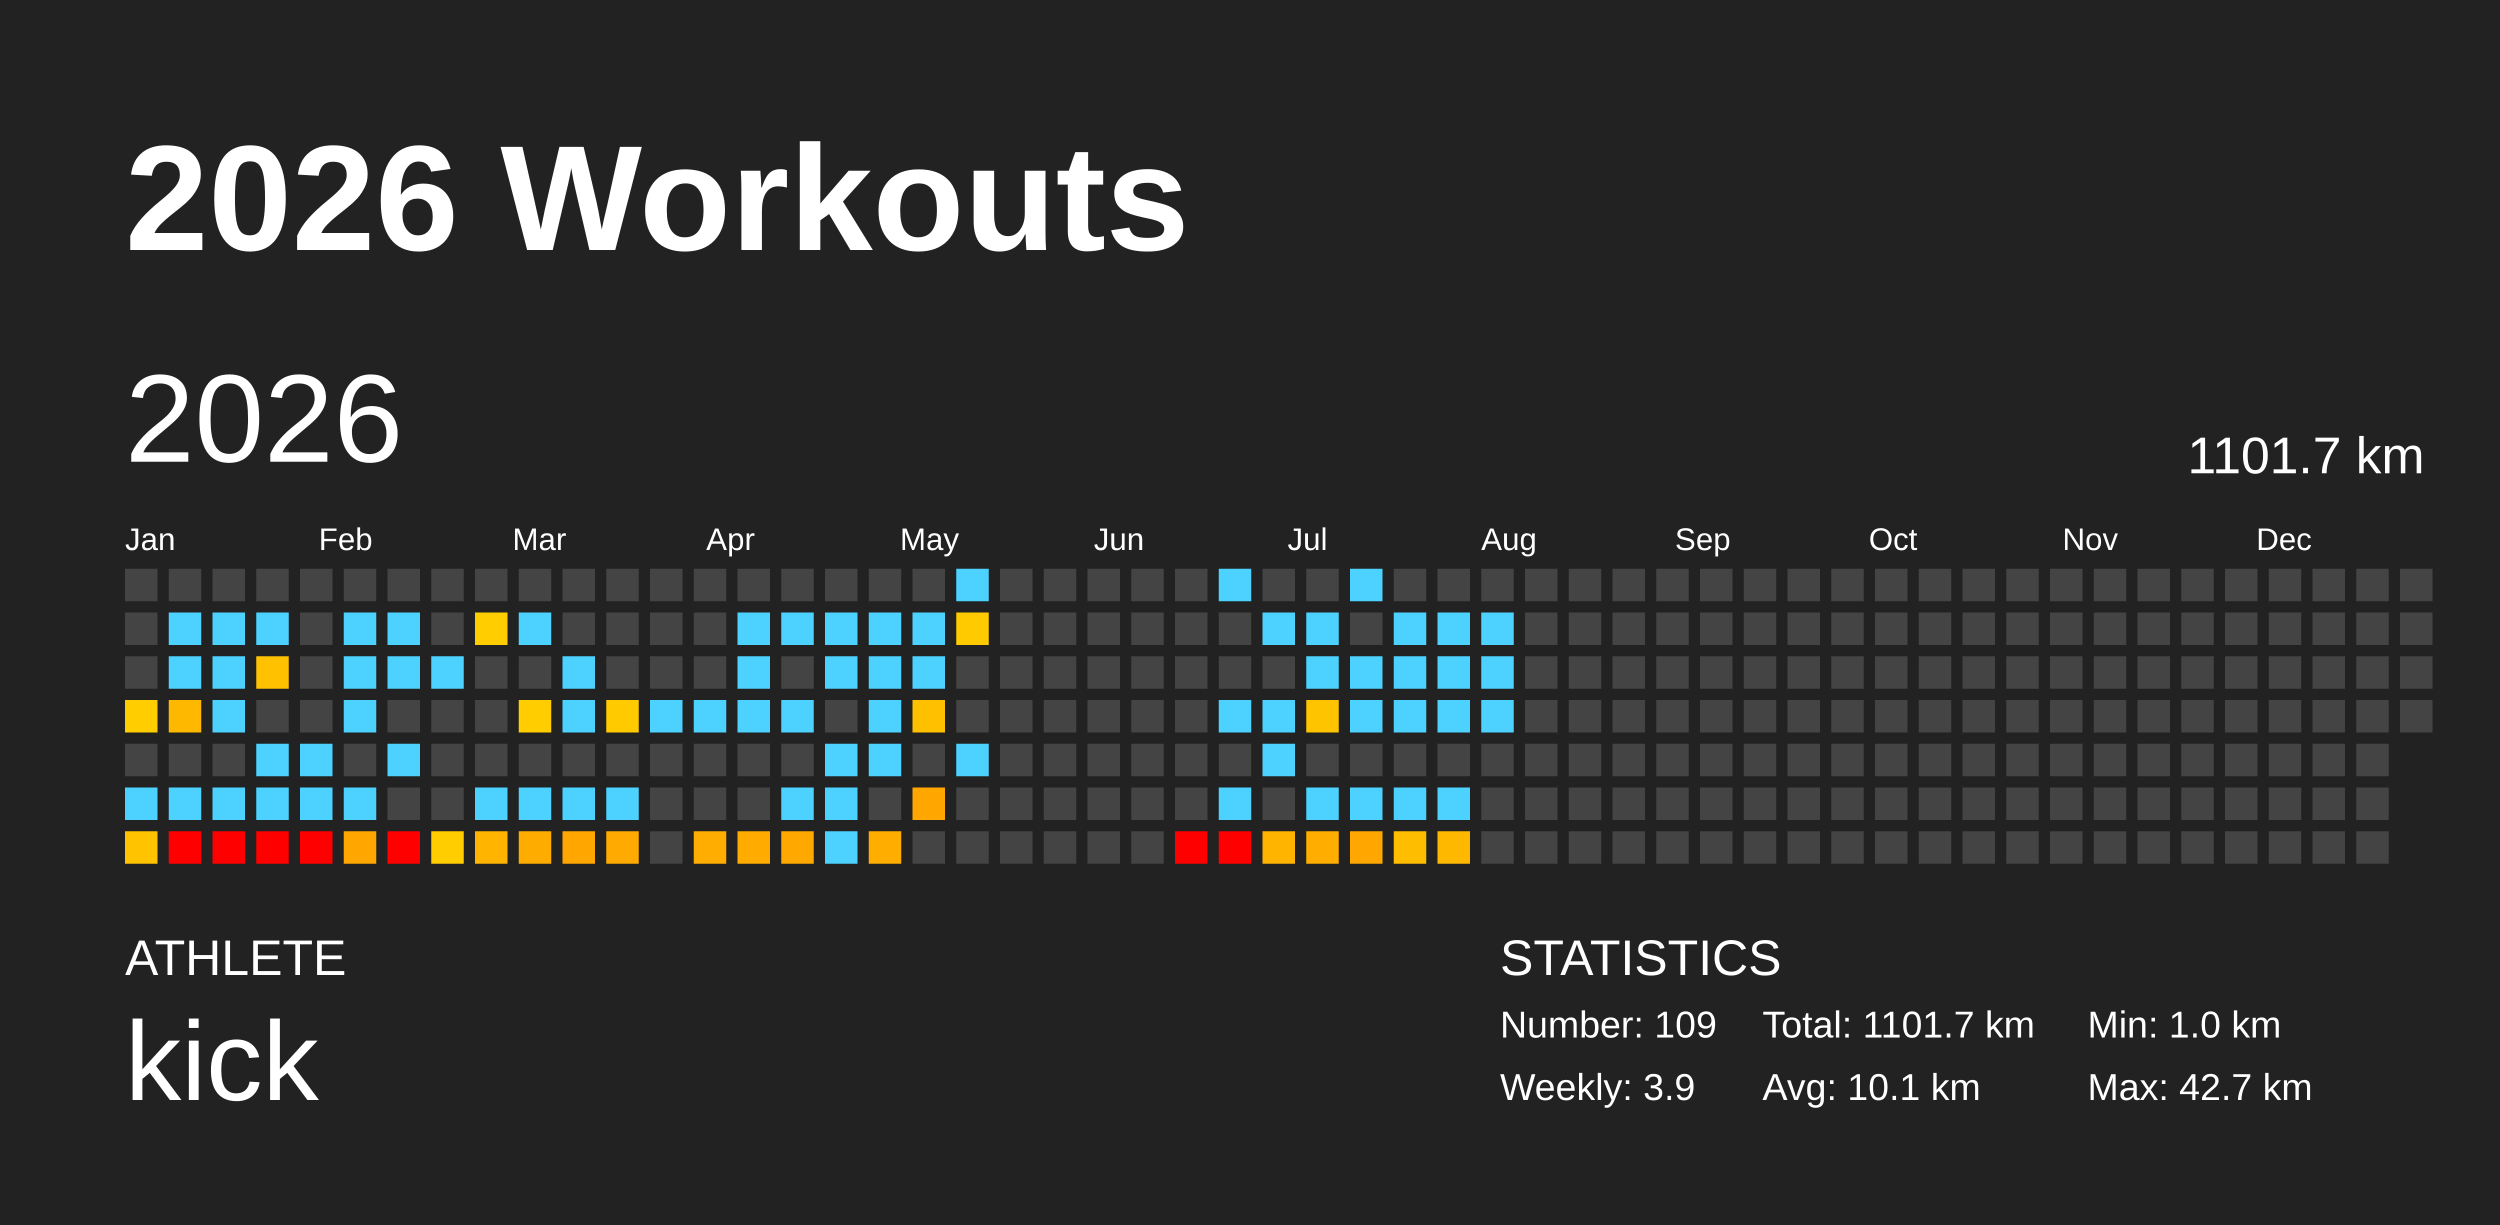
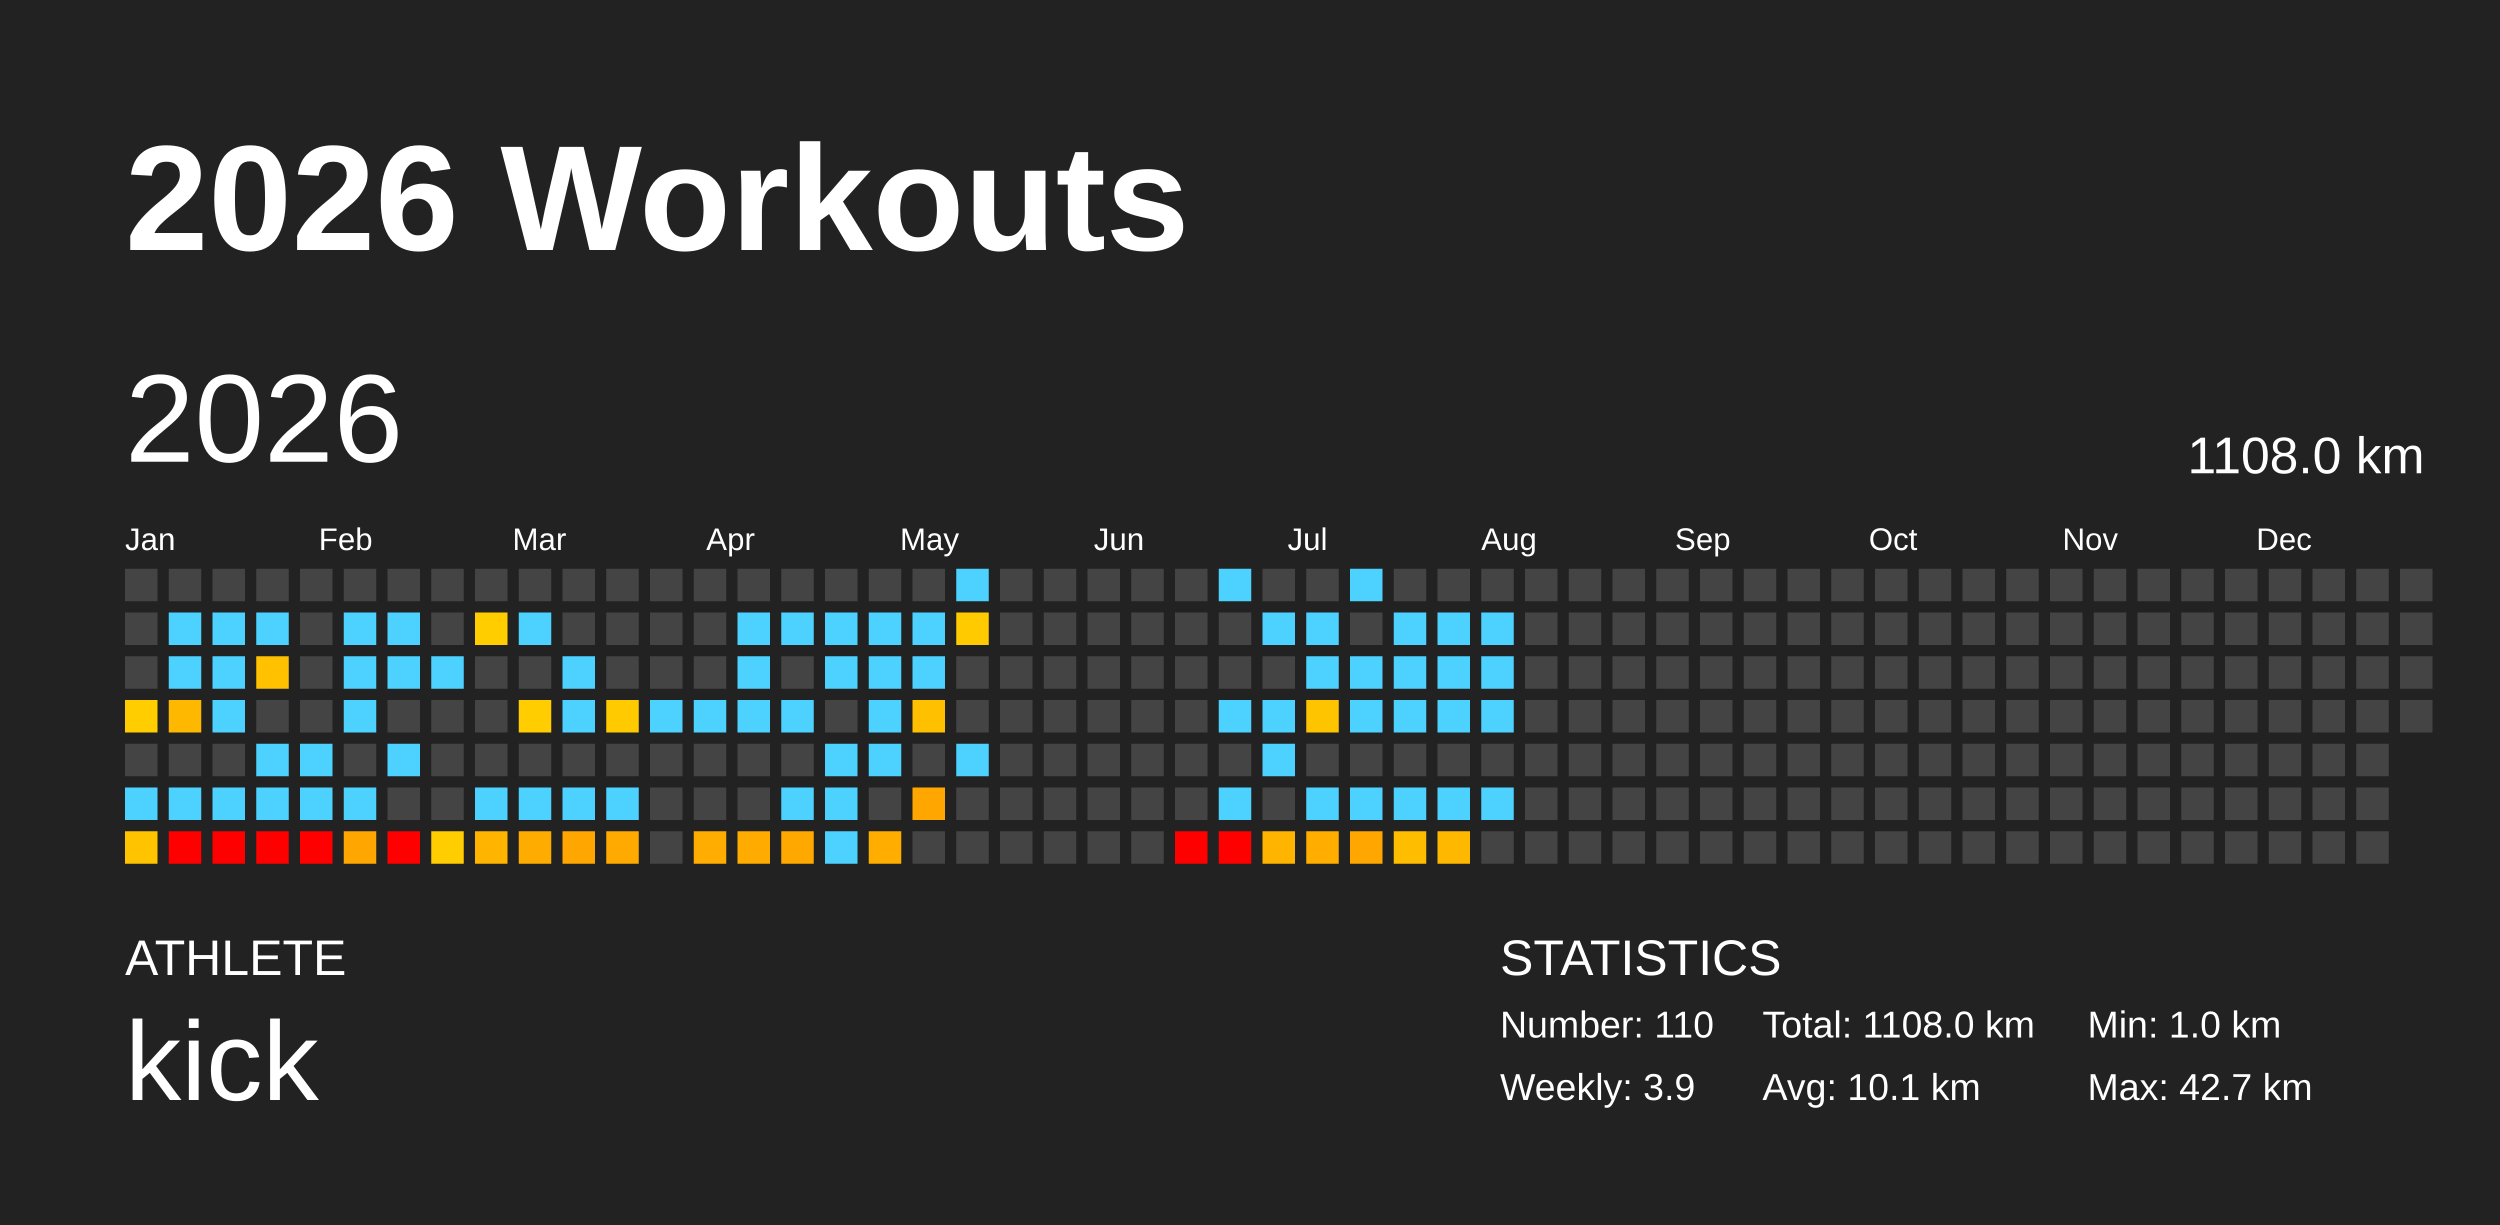
<svg xmlns="http://www.w3.org/2000/svg" baseProfile="full" height="98mm" version="1.1" viewBox="0,0,200,98" width="200mm">
  <defs />
  <rect fill="#222222" height="98" width="200" x="0" y="0" />
  <text fill="#FFFFFF" style="font-size:12px; font-family:Arial; font-weight:bold;" x="10" y="20">2026 Workouts</text>
  <text fill="#FFFFFF" style="font-size:4px; font-family:Arial" x="10" y="78">ATHLETE</text>
  <text fill="#FFFFFF" style="font-size:9px; font-family:Arial" x="10" y="88">kick</text>
  <text fill="#FFFFFF" style="font-size:4px; font-family:Arial" x="120" y="78">STATISTICS</text>
-   <text fill="#FFFFFF" style="font-size:3px; font-family:Arial" x="120" y="83">Number: 109</text>
+   <text fill="#FFFFFF" style="font-size:3px; font-family:Arial" x="120" y="83">Number: 110</text>
  <text fill="#FFFFFF" style="font-size:3px; font-family:Arial" x="120" y="88">Weekly: 3.9</text>
-   <text fill="#FFFFFF" style="font-size:3px; font-family:Arial" x="141" y="83">Total: 1101.7 km</text>
+   <text fill="#FFFFFF" style="font-size:3px; font-family:Arial" x="141" y="83">Total: 1108.0 km</text>
  <text fill="#FFFFFF" style="font-size:3px; font-family:Arial" x="141" y="88">Avg: 10.1 km</text>
  <text fill="#FFFFFF" style="font-size:3px; font-family:Arial" x="167" y="83">Min: 1.0 km</text>
  <text fill="#FFFFFF" style="font-size:3px; font-family:Arial" x="167" y="88">Max: 42.7 km</text>
  <text dominant-baseline="hanging" fill="#FFFFFF" style="font-size:10.0px; font-family:Arial;" x="10" y="30">2026</text>
-   <text dominant-baseline="hanging" fill="#FFFFFF" style="font-size:4.125px; font-family:Arial;" x="175" y="35">1101.7 km</text>
+   <text dominant-baseline="hanging" fill="#FFFFFF" style="font-size:4.125px; font-family:Arial;" x="175" y="35">1108.0 km</text>
  <text fill="#FFFFFF" style="font-size:2.5px; font-family:Arial" x="10.0" y="44">Jan</text>
  <text fill="#FFFFFF" style="font-size:2.5px; font-family:Arial" x="25.5" y="44">Feb</text>
  <text fill="#FFFFFF" style="font-size:2.5px; font-family:Arial" x="41.0" y="44">Mar</text>
  <text fill="#FFFFFF" style="font-size:2.5px; font-family:Arial" x="56.5" y="44">Apr</text>
  <text fill="#FFFFFF" style="font-size:2.5px; font-family:Arial" x="72.0" y="44">May</text>
  <text fill="#FFFFFF" style="font-size:2.5px; font-family:Arial" x="87.5" y="44">Jun</text>
  <text fill="#FFFFFF" style="font-size:2.5px; font-family:Arial" x="103.0" y="44">Jul</text>
  <text fill="#FFFFFF" style="font-size:2.5px; font-family:Arial" x="118.5" y="44">Aug</text>
  <text fill="#FFFFFF" style="font-size:2.5px; font-family:Arial" x="134.0" y="44">Sep</text>
  <text fill="#FFFFFF" style="font-size:2.5px; font-family:Arial" x="149.5" y="44">Oct</text>
  <text fill="#FFFFFF" style="font-size:2.5px; font-family:Arial" x="165.0" y="44">Nov</text>
  <text fill="#FFFFFF" style="font-size:2.5px; font-family:Arial" x="180.5" y="44">Dec</text>
  <rect fill="#444444" height="2.6" width="2.6" x="10.0" y="45.5" />
  <rect fill="#444444" height="2.6" width="2.6" x="10.0" y="49.0" />
  <rect fill="#444444" height="2.6" width="2.6" x="10.0" y="52.5" />
  <rect fill="#ffcd00" height="2.6" width="2.6" x="10.0" y="56.0" />
  <rect fill="#444444" height="2.6" width="2.6" x="10.0" y="59.5" />
  <rect fill="#4dd2ff" height="2.6" width="2.6" x="10.0" y="63.0" />
  <rect fill="#ffc300" height="2.6" width="2.6" x="10.0" y="66.5" />
  <rect fill="#444444" height="2.6" width="2.6" x="13.5" y="45.5" />
  <rect fill="#4dd2ff" height="2.6" width="2.6" x="13.5" y="49.0" />
  <rect fill="#4dd2ff" height="2.6" width="2.6" x="13.5" y="52.5" />
  <rect fill="#ffb800" height="2.6" width="2.6" x="13.5" y="56.0" />
  <rect fill="#444444" height="2.6" width="2.6" x="13.5" y="59.5" />
  <rect fill="#4dd2ff" height="2.6" width="2.6" x="13.5" y="63.0" />
  <rect fill="red" height="2.6" width="2.6" x="13.5" y="66.5" />
  <rect fill="#444444" height="2.6" width="2.6" x="17.0" y="45.5" />
  <rect fill="#4dd2ff" height="2.6" width="2.6" x="17.0" y="49.0" />
  <rect fill="#4dd2ff" height="2.6" width="2.6" x="17.0" y="52.5" />
  <rect fill="#4dd2ff" height="2.6" width="2.6" x="17.0" y="56.0" />
  <rect fill="#444444" height="2.6" width="2.6" x="17.0" y="59.5" />
  <rect fill="#4dd2ff" height="2.6" width="2.6" x="17.0" y="63.0" />
  <rect fill="red" height="2.6" width="2.6" x="17.0" y="66.5" />
  <rect fill="#444444" height="2.6" width="2.6" x="20.5" y="45.5" />
  <rect fill="#4dd2ff" height="2.6" width="2.6" x="20.5" y="49.0" />
  <rect fill="#ffc100" height="2.6" width="2.6" x="20.5" y="52.5" />
  <rect fill="#444444" height="2.6" width="2.6" x="20.5" y="56.0" />
  <rect fill="#4dd2ff" height="2.6" width="2.6" x="20.5" y="59.5" />
  <rect fill="#4dd2ff" height="2.6" width="2.6" x="20.5" y="63.0" />
  <rect fill="red" height="2.6" width="2.6" x="20.5" y="66.5" />
  <rect fill="#444444" height="2.6" width="2.6" x="24.0" y="45.5" />
  <rect fill="#444444" height="2.6" width="2.6" x="24.0" y="49.0" />
  <rect fill="#444444" height="2.6" width="2.6" x="24.0" y="52.5" />
  <rect fill="#444444" height="2.6" width="2.6" x="24.0" y="56.0" />
  <rect fill="#4dd2ff" height="2.6" width="2.6" x="24.0" y="59.5" />
  <rect fill="#4dd2ff" height="2.6" width="2.6" x="24.0" y="63.0" />
  <rect fill="red" height="2.6" width="2.6" x="24.0" y="66.5" />
  <rect fill="#444444" height="2.6" width="2.6" x="27.5" y="45.5" />
  <rect fill="#4dd2ff" height="2.6" width="2.6" x="27.5" y="49.0" />
  <rect fill="#4dd2ff" height="2.6" width="2.6" x="27.5" y="52.5" />
  <rect fill="#4dd2ff" height="2.6" width="2.6" x="27.5" y="56.0" />
  <rect fill="#444444" height="2.6" width="2.6" x="27.5" y="59.5" />
  <rect fill="#4dd2ff" height="2.6" width="2.6" x="27.5" y="63.0" />
  <rect fill="#ffa700" height="2.6" width="2.6" x="27.5" y="66.5" />
  <rect fill="#444444" height="2.6" width="2.6" x="31.0" y="45.5" />
  <rect fill="#4dd2ff" height="2.6" width="2.6" x="31.0" y="49.0" />
  <rect fill="#4dd2ff" height="2.6" width="2.6" x="31.0" y="52.5" />
  <rect fill="#444444" height="2.6" width="2.6" x="31.0" y="56.0" />
  <rect fill="#4dd2ff" height="2.6" width="2.6" x="31.0" y="59.5" />
  <rect fill="#444444" height="2.6" width="2.6" x="31.0" y="63.0" />
  <rect fill="red" height="2.6" width="2.6" x="31.0" y="66.5" />
  <rect fill="#444444" height="2.6" width="2.6" x="34.5" y="45.5" />
  <rect fill="#444444" height="2.6" width="2.6" x="34.5" y="49.0" />
  <rect fill="#4dd2ff" height="2.6" width="2.6" x="34.5" y="52.5" />
  <rect fill="#444444" height="2.6" width="2.6" x="34.5" y="56.0" />
  <rect fill="#444444" height="2.6" width="2.6" x="34.5" y="59.5" />
  <rect fill="#444444" height="2.6" width="2.6" x="34.5" y="63.0" />
  <rect fill="#ffcd00" height="2.6" width="2.6" x="34.5" y="66.5" />
  <rect fill="#444444" height="2.6" width="2.6" x="38.0" y="45.5" />
  <rect fill="#ffcd00" height="2.6" width="2.6" x="38.0" y="49.0" />
  <rect fill="#444444" height="2.6" width="2.6" x="38.0" y="52.5" />
  <rect fill="#444444" height="2.6" width="2.6" x="38.0" y="56.0" />
  <rect fill="#444444" height="2.6" width="2.6" x="38.0" y="59.5" />
  <rect fill="#4dd2ff" height="2.6" width="2.6" x="38.0" y="63.0" />
  <rect fill="#ffb500" height="2.6" width="2.6" x="38.0" y="66.5" />
  <rect fill="#444444" height="2.6" width="2.6" x="41.5" y="45.5" />
  <rect fill="#4dd2ff" height="2.6" width="2.6" x="41.5" y="49.0" />
  <rect fill="#444444" height="2.6" width="2.6" x="41.5" y="52.5" />
  <rect fill="#ffcd00" height="2.6" width="2.6" x="41.5" y="56.0" />
  <rect fill="#444444" height="2.6" width="2.6" x="41.5" y="59.5" />
  <rect fill="#4dd2ff" height="2.6" width="2.6" x="41.5" y="63.0" />
  <rect fill="#ffac00" height="2.6" width="2.6" x="41.5" y="66.5" />
  <rect fill="#444444" height="2.6" width="2.6" x="45.0" y="45.5" />
  <rect fill="#444444" height="2.6" width="2.6" x="45.0" y="49.0" />
  <rect fill="#4dd2ff" height="2.6" width="2.6" x="45.0" y="52.5" />
  <rect fill="#4dd2ff" height="2.6" width="2.6" x="45.0" y="56.0" />
  <rect fill="#444444" height="2.6" width="2.6" x="45.0" y="59.5" />
  <rect fill="#4dd2ff" height="2.6" width="2.6" x="45.0" y="63.0" />
  <rect fill="#ffa600" height="2.6" width="2.6" x="45.0" y="66.5" />
  <rect fill="#444444" height="2.6" width="2.6" x="48.5" y="45.5" />
  <rect fill="#444444" height="2.6" width="2.6" x="48.5" y="49.0" />
  <rect fill="#444444" height="2.6" width="2.6" x="48.5" y="52.5" />
  <rect fill="#ffcb00" height="2.6" width="2.6" x="48.5" y="56.0" />
  <rect fill="#444444" height="2.6" width="2.6" x="48.5" y="59.5" />
  <rect fill="#4dd2ff" height="2.6" width="2.6" x="48.5" y="63.0" />
  <rect fill="#ffaa00" height="2.6" width="2.6" x="48.5" y="66.5" />
  <rect fill="#444444" height="2.6" width="2.6" x="52.0" y="45.5" />
  <rect fill="#444444" height="2.6" width="2.6" x="52.0" y="49.0" />
  <rect fill="#444444" height="2.6" width="2.6" x="52.0" y="52.5" />
  <rect fill="#4dd2ff" height="2.6" width="2.6" x="52.0" y="56.0" />
  <rect fill="#444444" height="2.6" width="2.6" x="52.0" y="59.5" />
  <rect fill="#444444" height="2.6" width="2.6" x="52.0" y="63.0" />
  <rect fill="#444444" height="2.6" width="2.6" x="52.0" y="66.5" />
  <rect fill="#444444" height="2.6" width="2.6" x="55.5" y="45.5" />
  <rect fill="#444444" height="2.6" width="2.6" x="55.5" y="49.0" />
  <rect fill="#444444" height="2.6" width="2.6" x="55.5" y="52.5" />
  <rect fill="#4dd2ff" height="2.6" width="2.6" x="55.5" y="56.0" />
  <rect fill="#444444" height="2.6" width="2.6" x="55.5" y="59.5" />
  <rect fill="#444444" height="2.6" width="2.6" x="55.5" y="63.0" />
  <rect fill="#ffad00" height="2.6" width="2.6" x="55.5" y="66.5" />
  <rect fill="#444444" height="2.6" width="2.6" x="59.0" y="45.5" />
  <rect fill="#4dd2ff" height="2.6" width="2.6" x="59.0" y="49.0" />
  <rect fill="#4dd2ff" height="2.6" width="2.6" x="59.0" y="52.5" />
  <rect fill="#4dd2ff" height="2.6" width="2.6" x="59.0" y="56.0" />
  <rect fill="#444444" height="2.6" width="2.6" x="59.0" y="59.5" />
  <rect fill="#444444" height="2.6" width="2.6" x="59.0" y="63.0" />
  <rect fill="#ffab00" height="2.6" width="2.6" x="59.0" y="66.5" />
  <rect fill="#444444" height="2.6" width="2.6" x="62.5" y="45.5" />
  <rect fill="#4dd2ff" height="2.6" width="2.6" x="62.5" y="49.0" />
  <rect fill="#444444" height="2.6" width="2.6" x="62.5" y="52.5" />
  <rect fill="#4dd2ff" height="2.6" width="2.6" x="62.5" y="56.0" />
  <rect fill="#444444" height="2.6" width="2.6" x="62.5" y="59.5" />
  <rect fill="#4dd2ff" height="2.6" width="2.6" x="62.5" y="63.0" />
  <rect fill="#ffa900" height="2.6" width="2.6" x="62.5" y="66.5" />
  <rect fill="#444444" height="2.6" width="2.6" x="66.0" y="45.5" />
  <rect fill="#4dd2ff" height="2.6" width="2.6" x="66.0" y="49.0" />
  <rect fill="#4dd2ff" height="2.6" width="2.6" x="66.0" y="52.5" />
  <rect fill="#444444" height="2.6" width="2.6" x="66.0" y="56.0" />
  <rect fill="#4dd2ff" height="2.6" width="2.6" x="66.0" y="59.5" />
  <rect fill="#4dd2ff" height="2.6" width="2.6" x="66.0" y="63.0" />
  <rect fill="#4dd2ff" height="2.6" width="2.6" x="66.0" y="66.5" />
  <rect fill="#444444" height="2.6" width="2.6" x="69.5" y="45.5" />
  <rect fill="#4dd2ff" height="2.6" width="2.6" x="69.5" y="49.0" />
  <rect fill="#4dd2ff" height="2.6" width="2.6" x="69.5" y="52.5" />
  <rect fill="#4dd2ff" height="2.6" width="2.6" x="69.5" y="56.0" />
  <rect fill="#4dd2ff" height="2.6" width="2.6" x="69.5" y="59.5" />
  <rect fill="#444444" height="2.6" width="2.6" x="69.5" y="63.0" />
  <rect fill="#ffae00" height="2.6" width="2.6" x="69.5" y="66.5" />
  <rect fill="#444444" height="2.6" width="2.6" x="73.0" y="45.5" />
  <rect fill="#4dd2ff" height="2.6" width="2.6" x="73.0" y="49.0" />
  <rect fill="#4dd2ff" height="2.6" width="2.6" x="73.0" y="52.5" />
  <rect fill="#ffc000" height="2.6" width="2.6" x="73.0" y="56.0" />
  <rect fill="#444444" height="2.6" width="2.6" x="73.0" y="59.5" />
  <rect fill="#ffa700" height="2.6" width="2.6" x="73.0" y="63.0" />
  <rect fill="#444444" height="2.6" width="2.6" x="73.0" y="66.5" />
  <rect fill="#4dd2ff" height="2.6" width="2.6" x="76.5" y="45.5" />
  <rect fill="#ffcb00" height="2.6" width="2.6" x="76.5" y="49.0" />
  <rect fill="#444444" height="2.6" width="2.6" x="76.5" y="52.5" />
  <rect fill="#444444" height="2.6" width="2.6" x="76.5" y="56.0" />
  <rect fill="#4dd2ff" height="2.6" width="2.6" x="76.5" y="59.5" />
  <rect fill="#444444" height="2.6" width="2.6" x="76.5" y="63.0" />
  <rect fill="#444444" height="2.6" width="2.6" x="76.5" y="66.5" />
  <rect fill="#444444" height="2.6" width="2.6" x="80.0" y="45.5" />
  <rect fill="#444444" height="2.6" width="2.6" x="80.0" y="49.0" />
  <rect fill="#444444" height="2.6" width="2.6" x="80.0" y="52.5" />
  <rect fill="#444444" height="2.6" width="2.6" x="80.0" y="56.0" />
  <rect fill="#444444" height="2.6" width="2.6" x="80.0" y="59.5" />
  <rect fill="#444444" height="2.6" width="2.6" x="80.0" y="63.0" />
  <rect fill="#444444" height="2.6" width="2.6" x="80.0" y="66.5" />
  <rect fill="#444444" height="2.6" width="2.6" x="83.5" y="45.5" />
  <rect fill="#444444" height="2.6" width="2.6" x="83.5" y="49.0" />
  <rect fill="#444444" height="2.6" width="2.6" x="83.5" y="52.5" />
  <rect fill="#444444" height="2.6" width="2.6" x="83.5" y="56.0" />
  <rect fill="#444444" height="2.6" width="2.6" x="83.5" y="59.5" />
  <rect fill="#444444" height="2.6" width="2.6" x="83.5" y="63.0" />
  <rect fill="#444444" height="2.6" width="2.6" x="83.5" y="66.5" />
  <rect fill="#444444" height="2.6" width="2.6" x="87.0" y="45.5" />
  <rect fill="#444444" height="2.6" width="2.6" x="87.0" y="49.0" />
  <rect fill="#444444" height="2.6" width="2.6" x="87.0" y="52.5" />
  <rect fill="#444444" height="2.6" width="2.6" x="87.0" y="56.0" />
  <rect fill="#444444" height="2.6" width="2.6" x="87.0" y="59.5" />
  <rect fill="#444444" height="2.6" width="2.6" x="87.0" y="63.0" />
  <rect fill="#444444" height="2.6" width="2.6" x="87.0" y="66.5" />
  <rect fill="#444444" height="2.6" width="2.6" x="90.5" y="45.5" />
  <rect fill="#444444" height="2.6" width="2.6" x="90.5" y="49.0" />
  <rect fill="#444444" height="2.6" width="2.6" x="90.5" y="52.5" />
  <rect fill="#444444" height="2.6" width="2.6" x="90.5" y="56.0" />
  <rect fill="#444444" height="2.6" width="2.6" x="90.5" y="59.5" />
  <rect fill="#444444" height="2.6" width="2.6" x="90.5" y="63.0" />
  <rect fill="#444444" height="2.6" width="2.6" x="90.5" y="66.5" />
  <rect fill="#444444" height="2.6" width="2.6" x="94.0" y="45.5" />
  <rect fill="#444444" height="2.6" width="2.6" x="94.0" y="49.0" />
  <rect fill="#444444" height="2.6" width="2.6" x="94.0" y="52.5" />
  <rect fill="#444444" height="2.6" width="2.6" x="94.0" y="56.0" />
  <rect fill="#444444" height="2.6" width="2.6" x="94.0" y="59.5" />
  <rect fill="#444444" height="2.6" width="2.6" x="94.0" y="63.0" />
  <rect fill="red" height="2.6" width="2.6" x="94.0" y="66.5" />
  <rect fill="#4dd2ff" height="2.6" width="2.6" x="97.5" y="45.5" />
  <rect fill="#444444" height="2.6" width="2.6" x="97.5" y="49.0" />
  <rect fill="#444444" height="2.6" width="2.6" x="97.5" y="52.5" />
  <rect fill="#4dd2ff" height="2.6" width="2.6" x="97.5" y="56.0" />
  <rect fill="#444444" height="2.6" width="2.6" x="97.5" y="59.5" />
  <rect fill="#4dd2ff" height="2.6" width="2.6" x="97.5" y="63.0" />
  <rect fill="red" height="2.6" width="2.6" x="97.5" y="66.5" />
  <rect fill="#444444" height="2.6" width="2.6" x="101.0" y="45.5" />
  <rect fill="#4dd2ff" height="2.6" width="2.6" x="101.0" y="49.0" />
  <rect fill="#444444" height="2.6" width="2.6" x="101.0" y="52.5" />
  <rect fill="#4dd2ff" height="2.6" width="2.6" x="101.0" y="56.0" />
  <rect fill="#4dd2ff" height="2.6" width="2.6" x="101.0" y="59.5" />
  <rect fill="#444444" height="2.6" width="2.6" x="101.0" y="63.0" />
  <rect fill="#ffb400" height="2.6" width="2.6" x="101.0" y="66.5" />
  <rect fill="#444444" height="2.6" width="2.6" x="104.5" y="45.5" />
  <rect fill="#4dd2ff" height="2.6" width="2.6" x="104.5" y="49.0" />
  <rect fill="#4dd2ff" height="2.6" width="2.6" x="104.5" y="52.5" />
  <rect fill="#ffc400" height="2.6" width="2.6" x="104.5" y="56.0" />
  <rect fill="#444444" height="2.6" width="2.6" x="104.5" y="59.5" />
  <rect fill="#4dd2ff" height="2.6" width="2.6" x="104.5" y="63.0" />
  <rect fill="#ffae00" height="2.6" width="2.6" x="104.5" y="66.5" />
  <rect fill="#4dd2ff" height="2.6" width="2.6" x="108.0" y="45.5" />
  <rect fill="#444444" height="2.6" width="2.6" x="108.0" y="49.0" />
  <rect fill="#4dd2ff" height="2.6" width="2.6" x="108.0" y="52.5" />
  <rect fill="#4dd2ff" height="2.6" width="2.6" x="108.0" y="56.0" />
  <rect fill="#444444" height="2.6" width="2.6" x="108.0" y="59.5" />
  <rect fill="#4dd2ff" height="2.6" width="2.6" x="108.0" y="63.0" />
  <rect fill="#ffa700" height="2.6" width="2.6" x="108.0" y="66.5" />
  <rect fill="#444444" height="2.6" width="2.6" x="111.5" y="45.5" />
  <rect fill="#4dd2ff" height="2.6" width="2.6" x="111.5" y="49.0" />
  <rect fill="#4dd2ff" height="2.6" width="2.6" x="111.5" y="52.5" />
  <rect fill="#4dd2ff" height="2.6" width="2.6" x="111.5" y="56.0" />
  <rect fill="#444444" height="2.6" width="2.6" x="111.5" y="59.5" />
  <rect fill="#4dd2ff" height="2.6" width="2.6" x="111.5" y="63.0" />
  <rect fill="#ffbd00" height="2.6" width="2.6" x="111.5" y="66.5" />
  <rect fill="#444444" height="2.6" width="2.6" x="115.0" y="45.5" />
  <rect fill="#4dd2ff" height="2.6" width="2.6" x="115.0" y="49.0" />
  <rect fill="#4dd2ff" height="2.6" width="2.6" x="115.0" y="52.5" />
  <rect fill="#4dd2ff" height="2.6" width="2.6" x="115.0" y="56.0" />
  <rect fill="#444444" height="2.6" width="2.6" x="115.0" y="59.5" />
  <rect fill="#4dd2ff" height="2.6" width="2.6" x="115.0" y="63.0" />
  <rect fill="#ffb800" height="2.6" width="2.6" x="115.0" y="66.5" />
  <rect fill="#444444" height="2.6" width="2.6" x="118.5" y="45.5" />
  <rect fill="#4dd2ff" height="2.6" width="2.6" x="118.5" y="49.0" />
  <rect fill="#4dd2ff" height="2.6" width="2.6" x="118.5" y="52.5" />
  <rect fill="#4dd2ff" height="2.6" width="2.6" x="118.5" y="56.0" />
  <rect fill="#444444" height="2.6" width="2.6" x="118.5" y="59.5" />
-   <rect fill="#444444" height="2.6" width="2.6" x="118.5" y="63.0" />
+   <rect fill="#4dd2ff" height="2.6" width="2.6" x="118.5" y="63.0" />
  <rect fill="#444444" height="2.6" width="2.6" x="118.5" y="66.5" />
  <rect fill="#444444" height="2.6" width="2.6" x="122.0" y="45.5" />
  <rect fill="#444444" height="2.6" width="2.6" x="122.0" y="49.0" />
  <rect fill="#444444" height="2.6" width="2.6" x="122.0" y="52.5" />
  <rect fill="#444444" height="2.6" width="2.6" x="122.0" y="56.0" />
  <rect fill="#444444" height="2.6" width="2.6" x="122.0" y="59.5" />
  <rect fill="#444444" height="2.6" width="2.6" x="122.0" y="63.0" />
  <rect fill="#444444" height="2.6" width="2.6" x="122.0" y="66.5" />
  <rect fill="#444444" height="2.6" width="2.6" x="125.5" y="45.5" />
  <rect fill="#444444" height="2.6" width="2.6" x="125.5" y="49.0" />
  <rect fill="#444444" height="2.6" width="2.6" x="125.5" y="52.5" />
  <rect fill="#444444" height="2.6" width="2.6" x="125.5" y="56.0" />
  <rect fill="#444444" height="2.6" width="2.6" x="125.5" y="59.5" />
  <rect fill="#444444" height="2.6" width="2.6" x="125.5" y="63.0" />
  <rect fill="#444444" height="2.6" width="2.6" x="125.5" y="66.5" />
  <rect fill="#444444" height="2.6" width="2.6" x="129.0" y="45.5" />
  <rect fill="#444444" height="2.6" width="2.6" x="129.0" y="49.0" />
  <rect fill="#444444" height="2.6" width="2.6" x="129.0" y="52.5" />
  <rect fill="#444444" height="2.6" width="2.6" x="129.0" y="56.0" />
  <rect fill="#444444" height="2.6" width="2.6" x="129.0" y="59.5" />
  <rect fill="#444444" height="2.6" width="2.6" x="129.0" y="63.0" />
  <rect fill="#444444" height="2.6" width="2.6" x="129.0" y="66.5" />
  <rect fill="#444444" height="2.6" width="2.6" x="132.5" y="45.5" />
  <rect fill="#444444" height="2.6" width="2.6" x="132.5" y="49.0" />
  <rect fill="#444444" height="2.6" width="2.6" x="132.5" y="52.5" />
  <rect fill="#444444" height="2.6" width="2.6" x="132.5" y="56.0" />
  <rect fill="#444444" height="2.6" width="2.6" x="132.5" y="59.5" />
  <rect fill="#444444" height="2.6" width="2.6" x="132.5" y="63.0" />
  <rect fill="#444444" height="2.6" width="2.6" x="132.5" y="66.5" />
  <rect fill="#444444" height="2.6" width="2.6" x="136.0" y="45.5" />
  <rect fill="#444444" height="2.6" width="2.6" x="136.0" y="49.0" />
  <rect fill="#444444" height="2.6" width="2.6" x="136.0" y="52.5" />
  <rect fill="#444444" height="2.6" width="2.6" x="136.0" y="56.0" />
  <rect fill="#444444" height="2.6" width="2.6" x="136.0" y="59.5" />
  <rect fill="#444444" height="2.6" width="2.6" x="136.0" y="63.0" />
  <rect fill="#444444" height="2.6" width="2.6" x="136.0" y="66.5" />
  <rect fill="#444444" height="2.6" width="2.6" x="139.5" y="45.5" />
  <rect fill="#444444" height="2.6" width="2.6" x="139.5" y="49.0" />
  <rect fill="#444444" height="2.6" width="2.6" x="139.5" y="52.5" />
  <rect fill="#444444" height="2.6" width="2.6" x="139.5" y="56.0" />
  <rect fill="#444444" height="2.6" width="2.6" x="139.5" y="59.5" />
  <rect fill="#444444" height="2.6" width="2.6" x="139.5" y="63.0" />
  <rect fill="#444444" height="2.6" width="2.6" x="139.5" y="66.5" />
  <rect fill="#444444" height="2.6" width="2.6" x="143.0" y="45.5" />
  <rect fill="#444444" height="2.6" width="2.6" x="143.0" y="49.0" />
  <rect fill="#444444" height="2.6" width="2.6" x="143.0" y="52.5" />
  <rect fill="#444444" height="2.6" width="2.6" x="143.0" y="56.0" />
  <rect fill="#444444" height="2.6" width="2.6" x="143.0" y="59.5" />
  <rect fill="#444444" height="2.6" width="2.6" x="143.0" y="63.0" />
  <rect fill="#444444" height="2.6" width="2.6" x="143.0" y="66.5" />
  <rect fill="#444444" height="2.6" width="2.6" x="146.5" y="45.5" />
  <rect fill="#444444" height="2.6" width="2.6" x="146.5" y="49.0" />
  <rect fill="#444444" height="2.6" width="2.6" x="146.5" y="52.5" />
  <rect fill="#444444" height="2.6" width="2.6" x="146.5" y="56.0" />
  <rect fill="#444444" height="2.6" width="2.6" x="146.5" y="59.5" />
  <rect fill="#444444" height="2.6" width="2.6" x="146.5" y="63.0" />
  <rect fill="#444444" height="2.6" width="2.6" x="146.5" y="66.5" />
  <rect fill="#444444" height="2.6" width="2.6" x="150.0" y="45.5" />
  <rect fill="#444444" height="2.6" width="2.6" x="150.0" y="49.0" />
  <rect fill="#444444" height="2.6" width="2.6" x="150.0" y="52.5" />
  <rect fill="#444444" height="2.6" width="2.6" x="150.0" y="56.0" />
  <rect fill="#444444" height="2.6" width="2.6" x="150.0" y="59.5" />
  <rect fill="#444444" height="2.6" width="2.6" x="150.0" y="63.0" />
  <rect fill="#444444" height="2.6" width="2.6" x="150.0" y="66.5" />
  <rect fill="#444444" height="2.6" width="2.6" x="153.5" y="45.5" />
  <rect fill="#444444" height="2.6" width="2.6" x="153.5" y="49.0" />
  <rect fill="#444444" height="2.6" width="2.6" x="153.5" y="52.5" />
  <rect fill="#444444" height="2.6" width="2.6" x="153.5" y="56.0" />
  <rect fill="#444444" height="2.6" width="2.6" x="153.5" y="59.5" />
  <rect fill="#444444" height="2.6" width="2.6" x="153.5" y="63.0" />
  <rect fill="#444444" height="2.6" width="2.6" x="153.5" y="66.5" />
  <rect fill="#444444" height="2.6" width="2.6" x="157.0" y="45.5" />
  <rect fill="#444444" height="2.6" width="2.6" x="157.0" y="49.0" />
  <rect fill="#444444" height="2.6" width="2.6" x="157.0" y="52.5" />
  <rect fill="#444444" height="2.6" width="2.6" x="157.0" y="56.0" />
  <rect fill="#444444" height="2.6" width="2.6" x="157.0" y="59.5" />
  <rect fill="#444444" height="2.6" width="2.6" x="157.0" y="63.0" />
  <rect fill="#444444" height="2.6" width="2.6" x="157.0" y="66.5" />
  <rect fill="#444444" height="2.6" width="2.6" x="160.5" y="45.5" />
  <rect fill="#444444" height="2.6" width="2.6" x="160.5" y="49.0" />
  <rect fill="#444444" height="2.6" width="2.6" x="160.5" y="52.5" />
  <rect fill="#444444" height="2.6" width="2.6" x="160.5" y="56.0" />
  <rect fill="#444444" height="2.6" width="2.6" x="160.5" y="59.5" />
  <rect fill="#444444" height="2.6" width="2.6" x="160.5" y="63.0" />
  <rect fill="#444444" height="2.6" width="2.6" x="160.5" y="66.5" />
  <rect fill="#444444" height="2.6" width="2.6" x="164.0" y="45.5" />
  <rect fill="#444444" height="2.6" width="2.6" x="164.0" y="49.0" />
  <rect fill="#444444" height="2.6" width="2.6" x="164.0" y="52.5" />
  <rect fill="#444444" height="2.6" width="2.6" x="164.0" y="56.0" />
  <rect fill="#444444" height="2.6" width="2.6" x="164.0" y="59.5" />
  <rect fill="#444444" height="2.6" width="2.6" x="164.0" y="63.0" />
  <rect fill="#444444" height="2.6" width="2.6" x="164.0" y="66.5" />
  <rect fill="#444444" height="2.6" width="2.6" x="167.5" y="45.5" />
  <rect fill="#444444" height="2.6" width="2.6" x="167.5" y="49.0" />
  <rect fill="#444444" height="2.6" width="2.6" x="167.5" y="52.5" />
  <rect fill="#444444" height="2.6" width="2.6" x="167.5" y="56.0" />
  <rect fill="#444444" height="2.6" width="2.6" x="167.5" y="59.5" />
  <rect fill="#444444" height="2.6" width="2.6" x="167.5" y="63.0" />
  <rect fill="#444444" height="2.6" width="2.6" x="167.5" y="66.5" />
  <rect fill="#444444" height="2.6" width="2.6" x="171.0" y="45.5" />
  <rect fill="#444444" height="2.6" width="2.6" x="171.0" y="49.0" />
  <rect fill="#444444" height="2.6" width="2.6" x="171.0" y="52.5" />
  <rect fill="#444444" height="2.6" width="2.6" x="171.0" y="56.0" />
  <rect fill="#444444" height="2.6" width="2.6" x="171.0" y="59.5" />
  <rect fill="#444444" height="2.6" width="2.6" x="171.0" y="63.0" />
  <rect fill="#444444" height="2.6" width="2.6" x="171.0" y="66.5" />
  <rect fill="#444444" height="2.6" width="2.6" x="174.5" y="45.5" />
  <rect fill="#444444" height="2.6" width="2.6" x="174.5" y="49.0" />
  <rect fill="#444444" height="2.6" width="2.6" x="174.5" y="52.5" />
  <rect fill="#444444" height="2.6" width="2.6" x="174.5" y="56.0" />
  <rect fill="#444444" height="2.6" width="2.6" x="174.5" y="59.5" />
  <rect fill="#444444" height="2.6" width="2.6" x="174.5" y="63.0" />
  <rect fill="#444444" height="2.6" width="2.6" x="174.5" y="66.5" />
  <rect fill="#444444" height="2.6" width="2.6" x="178.0" y="45.5" />
  <rect fill="#444444" height="2.6" width="2.6" x="178.0" y="49.0" />
  <rect fill="#444444" height="2.6" width="2.6" x="178.0" y="52.5" />
  <rect fill="#444444" height="2.6" width="2.6" x="178.0" y="56.0" />
  <rect fill="#444444" height="2.6" width="2.6" x="178.0" y="59.5" />
  <rect fill="#444444" height="2.6" width="2.6" x="178.0" y="63.0" />
  <rect fill="#444444" height="2.6" width="2.6" x="178.0" y="66.5" />
  <rect fill="#444444" height="2.6" width="2.6" x="181.5" y="45.5" />
  <rect fill="#444444" height="2.6" width="2.6" x="181.5" y="49.0" />
  <rect fill="#444444" height="2.6" width="2.6" x="181.5" y="52.5" />
  <rect fill="#444444" height="2.6" width="2.6" x="181.5" y="56.0" />
  <rect fill="#444444" height="2.6" width="2.6" x="181.5" y="59.5" />
  <rect fill="#444444" height="2.6" width="2.6" x="181.5" y="63.0" />
  <rect fill="#444444" height="2.6" width="2.6" x="181.5" y="66.5" />
  <rect fill="#444444" height="2.6" width="2.6" x="185.0" y="45.5" />
  <rect fill="#444444" height="2.6" width="2.6" x="185.0" y="49.0" />
  <rect fill="#444444" height="2.6" width="2.6" x="185.0" y="52.5" />
  <rect fill="#444444" height="2.6" width="2.6" x="185.0" y="56.0" />
  <rect fill="#444444" height="2.6" width="2.6" x="185.0" y="59.5" />
  <rect fill="#444444" height="2.6" width="2.6" x="185.0" y="63.0" />
  <rect fill="#444444" height="2.6" width="2.6" x="185.0" y="66.5" />
  <rect fill="#444444" height="2.6" width="2.6" x="188.5" y="45.5" />
  <rect fill="#444444" height="2.6" width="2.6" x="188.5" y="49.0" />
  <rect fill="#444444" height="2.6" width="2.6" x="188.5" y="52.5" />
  <rect fill="#444444" height="2.6" width="2.6" x="188.5" y="56.0" />
  <rect fill="#444444" height="2.6" width="2.6" x="188.5" y="59.5" />
  <rect fill="#444444" height="2.6" width="2.6" x="188.5" y="63.0" />
  <rect fill="#444444" height="2.6" width="2.6" x="188.5" y="66.5" />
  <rect fill="#444444" height="2.6" width="2.6" x="192.0" y="45.5" />
  <rect fill="#444444" height="2.6" width="2.6" x="192.0" y="49.0" />
  <rect fill="#444444" height="2.6" width="2.6" x="192.0" y="52.5" />
  <rect fill="#444444" height="2.6" width="2.6" x="192.0" y="56.0" />
</svg>
